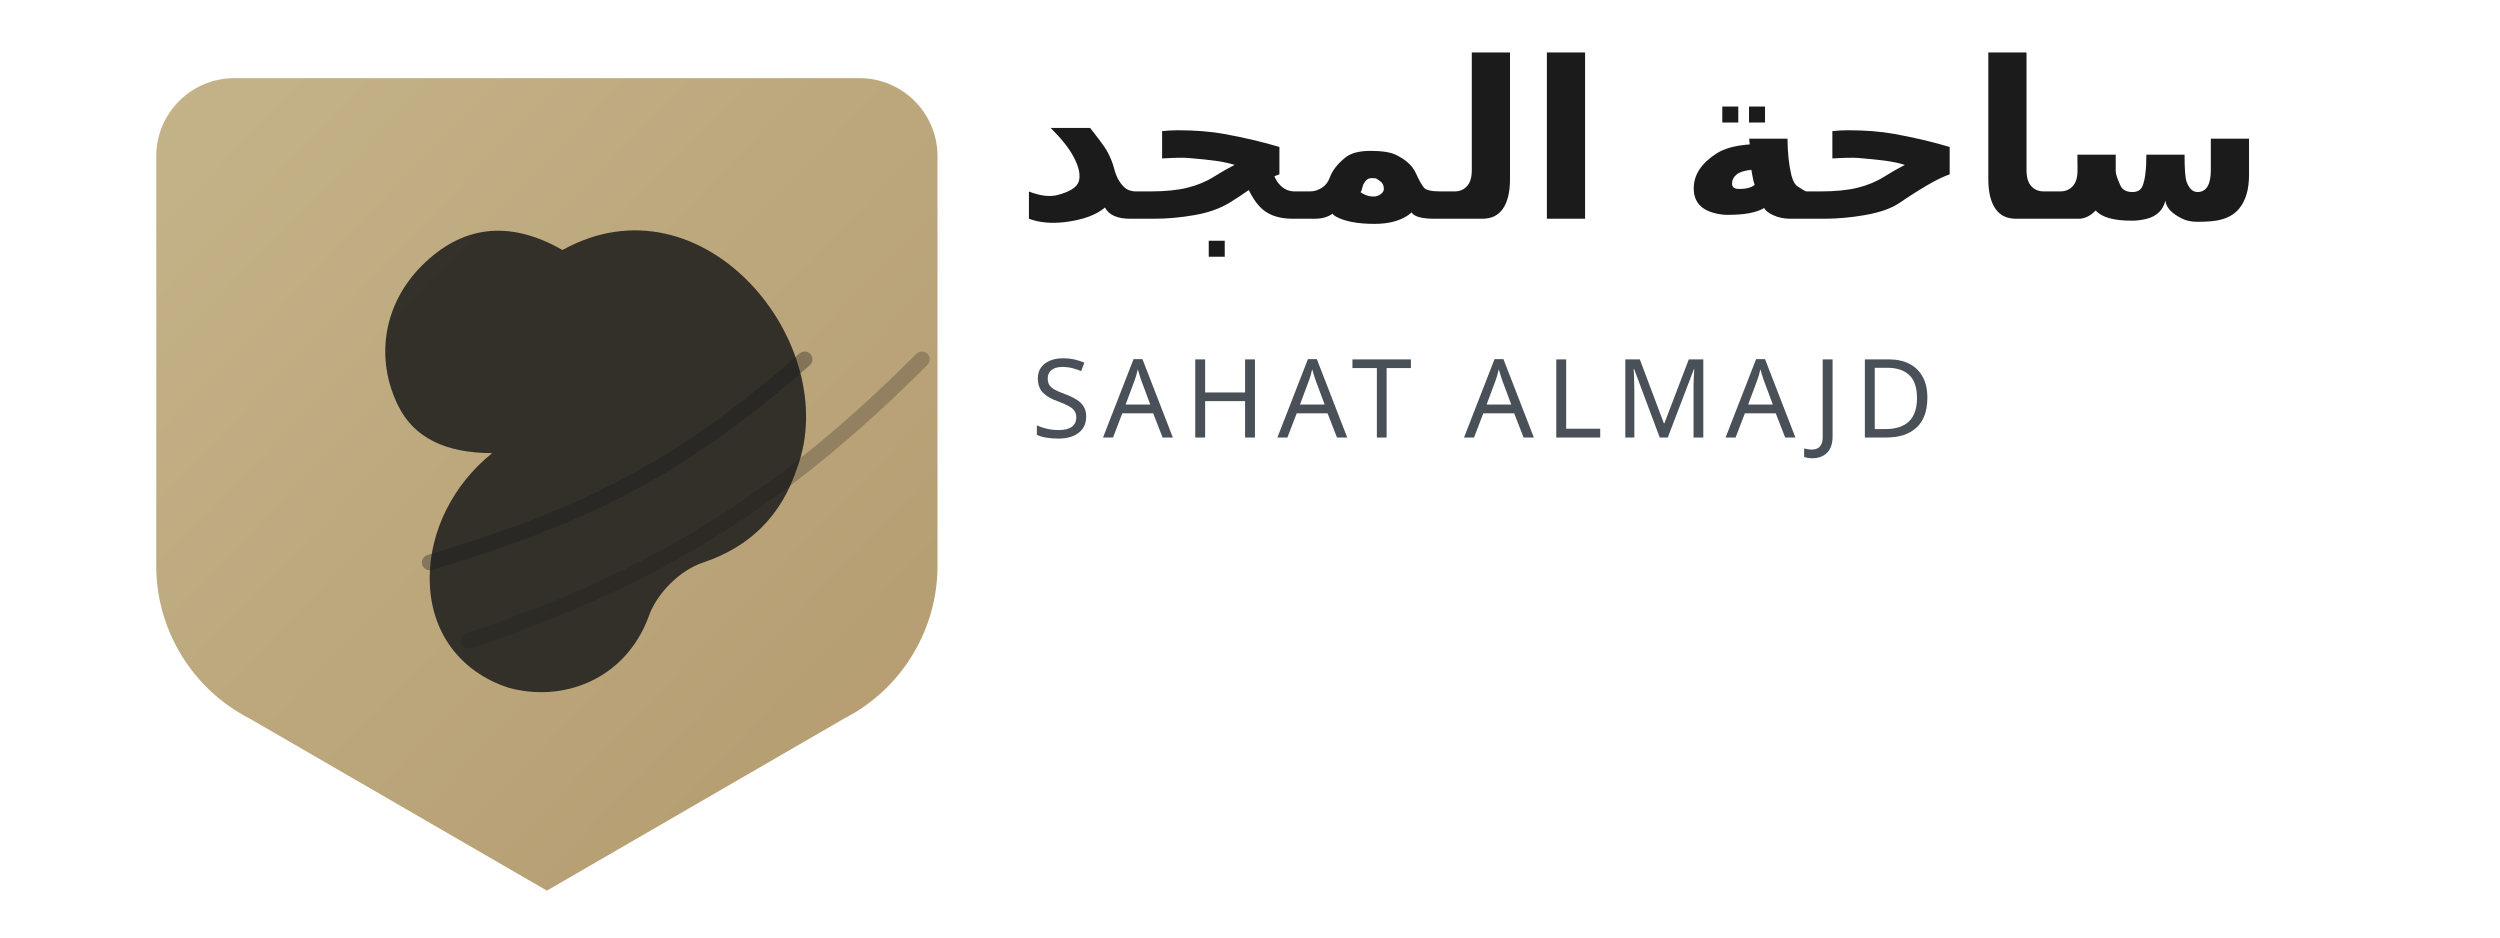
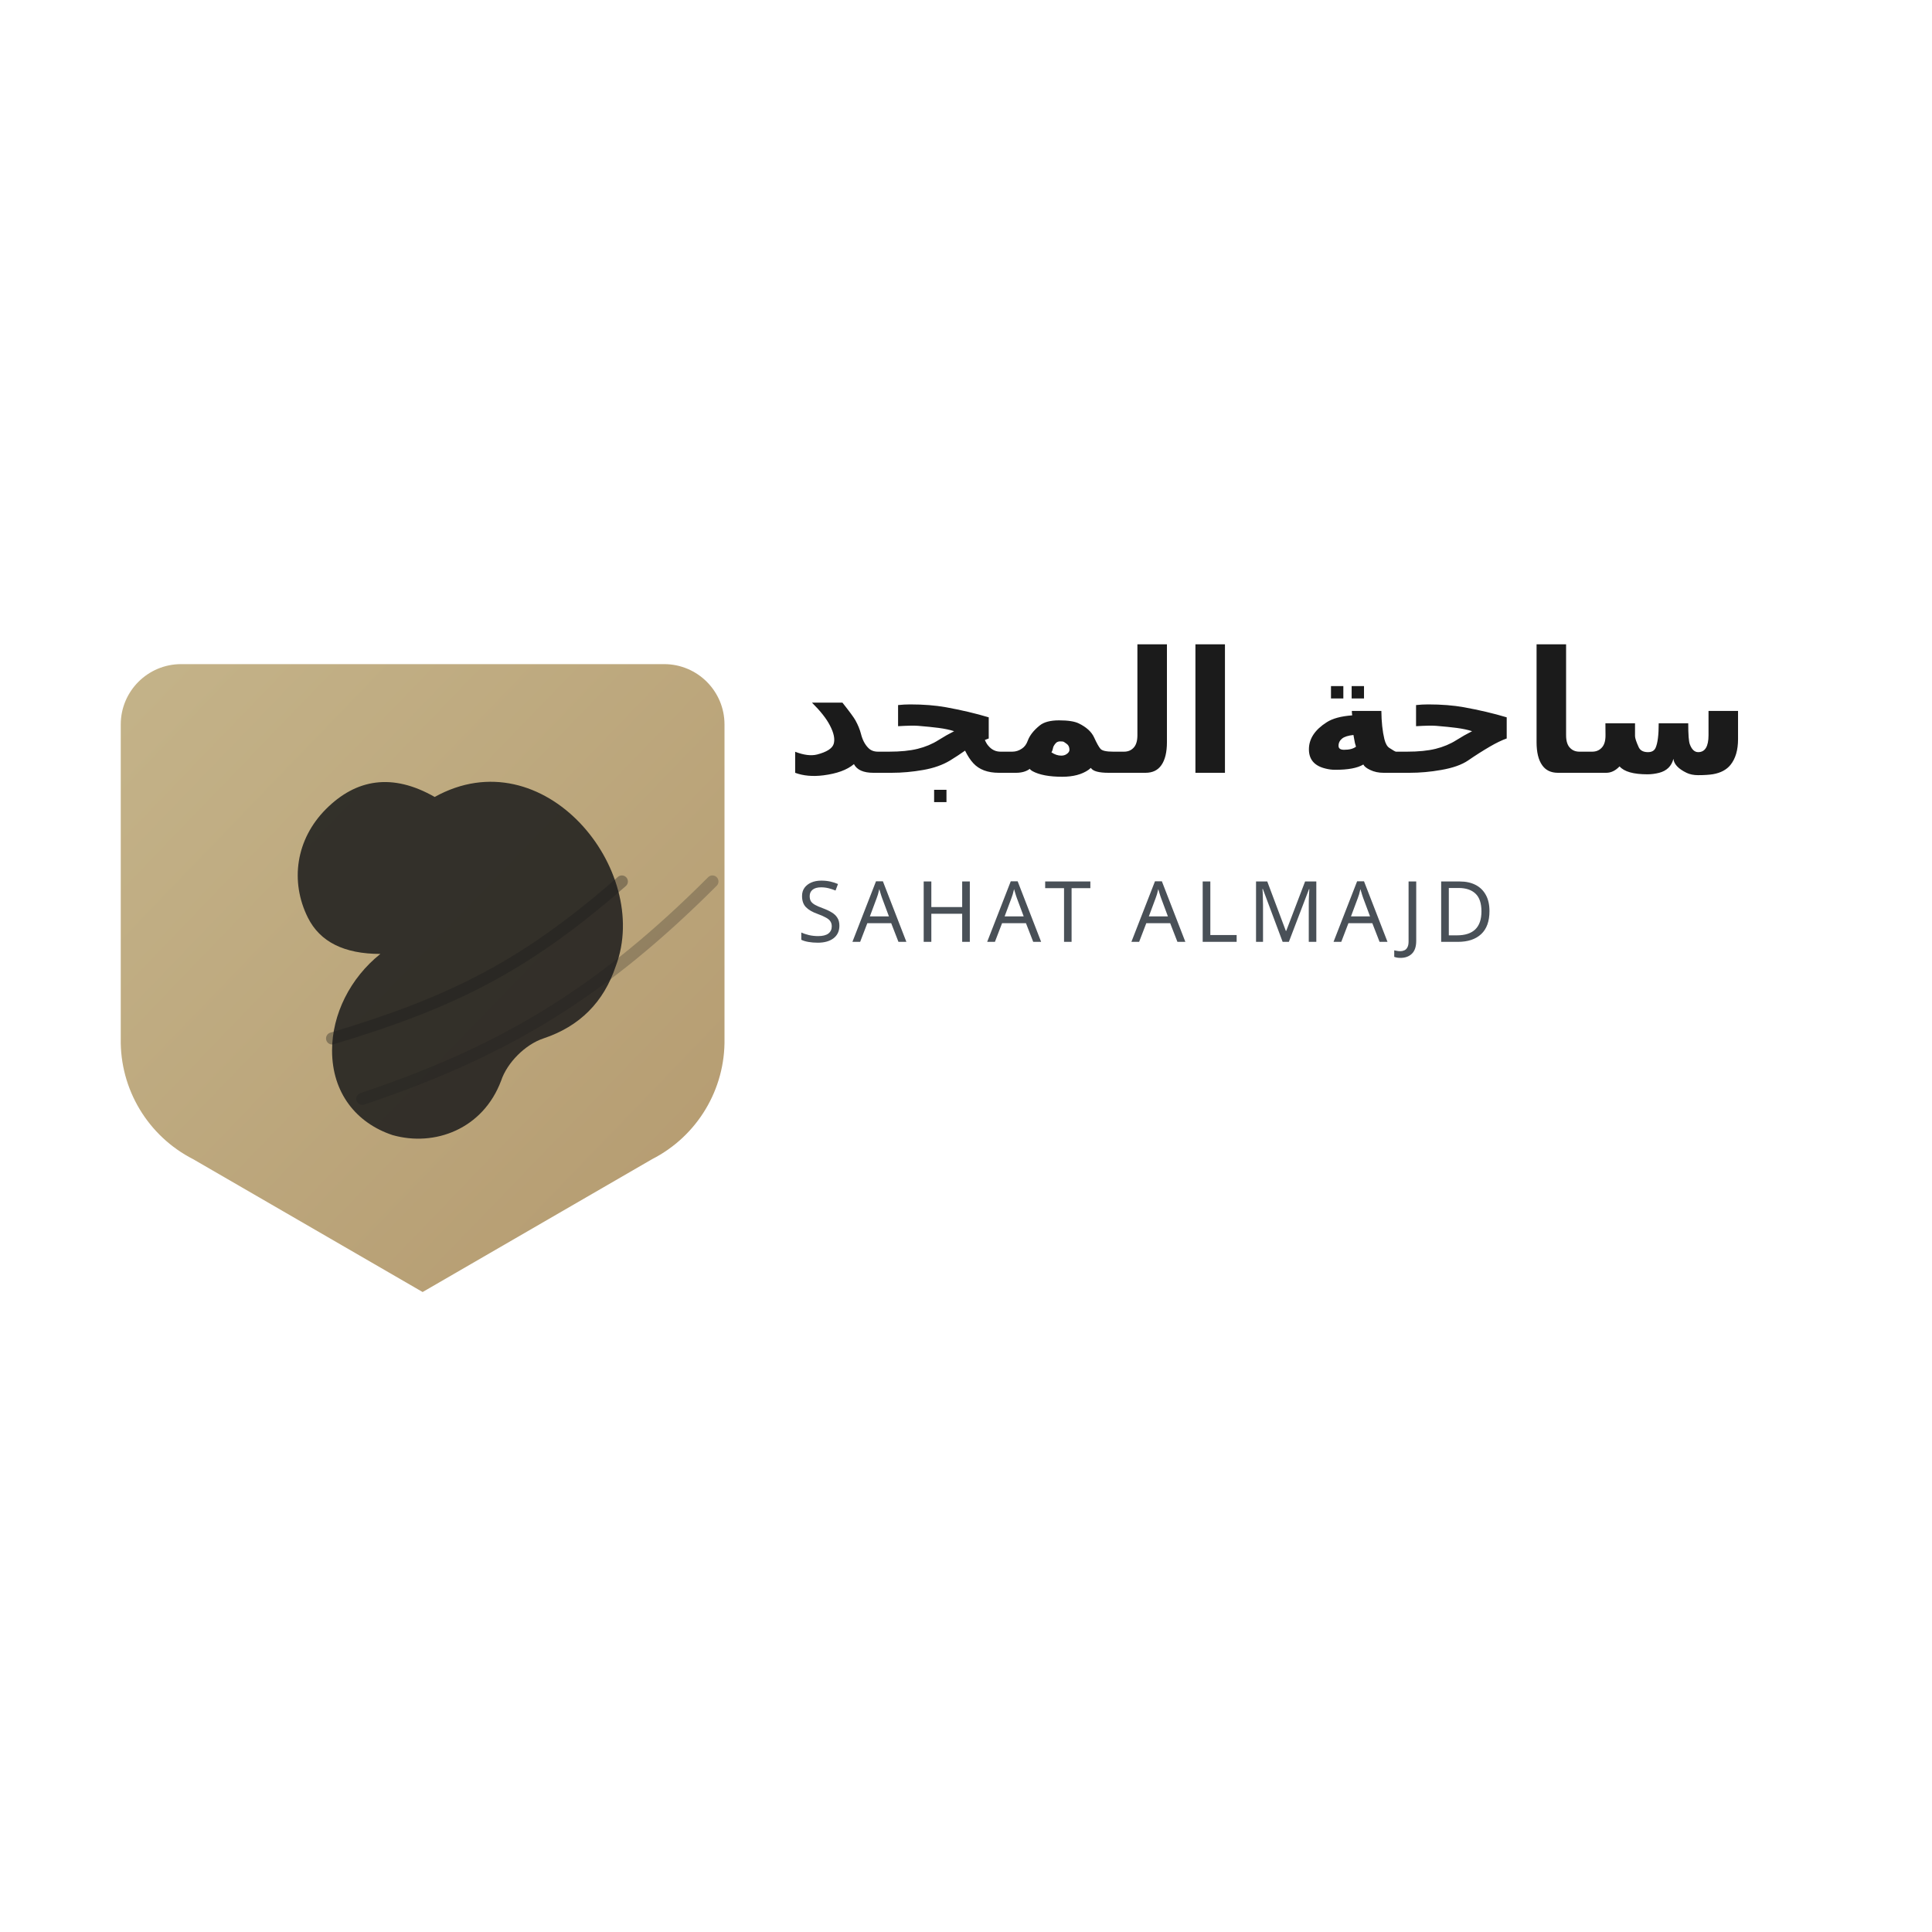
- <svg xmlns="http://www.w3.org/2000/svg" viewBox="0 0 320 120" role="img" aria-label="Sahat Almajd Logo">
+ <svg xmlns="http://www.w3.org/2000/svg" width="256" height="256" viewBox="0 0 320 120" role="img" aria-label="Sahat Almajd Logo">
  <defs>
    <linearGradient id="gold" x1="0" y1="0" x2="1" y2="1">
      <stop offset="0" stop-color="#c4b389" />
      <stop offset="1" stop-color="#b49a6f" />
    </linearGradient>
  </defs>
  <g transform="translate(10,10)">
    <g>
      <path d="M40 0 h60 a10 10 0 0 1 10 10 v52 a22 22 0 0 1 -12 20 l-38 22 -38 -22 a22 22 0 0 1 -12 -20 V10 a10 10 0 0 1 10 -10 z" fill="url(#gold)" />
      <path d="M62 22 c18 -10 36 12 30 28 c-2 6 -6 10 -12 12 c-3 1 -6 4 -7 7 c-3 8 -11 11 -18 9 c-6 -2 -10 -7 -10 -14 c0 -6 3 -12 8 -16 c-6 0 -10 -2 -12 -6 c-3 -6 -2 -13 3 -18 c5 -5 11 -6 18 -2 z" fill="#1b1b1b" opacity="0.85" />
      <path d="M45 62 c20 -6 32 -12 48 -26" fill="none" stroke="#1b1b1b" stroke-width="2" stroke-linecap="round" opacity="0.35" />
      <path d="M50 72 c24 -8 40 -18 58 -36" fill="none" stroke="#1b1b1b" stroke-width="2" stroke-linecap="round" opacity="0.25" />
    </g>
    <g transform="translate(120,18)">
      <text x="0" y="0" font-family="Segoe UI, Tahoma, sans-serif" font-size="28" font-weight="700" fill="#1b1b1b">ساحة المجد</text>
      <text x="2" y="28" font-family="Segoe UI, Tahoma, sans-serif" font-size="14" letter-spacing="1.5" fill="#495057">SAHAT ALMAJD</text>
    </g>
  </g>
</svg>
